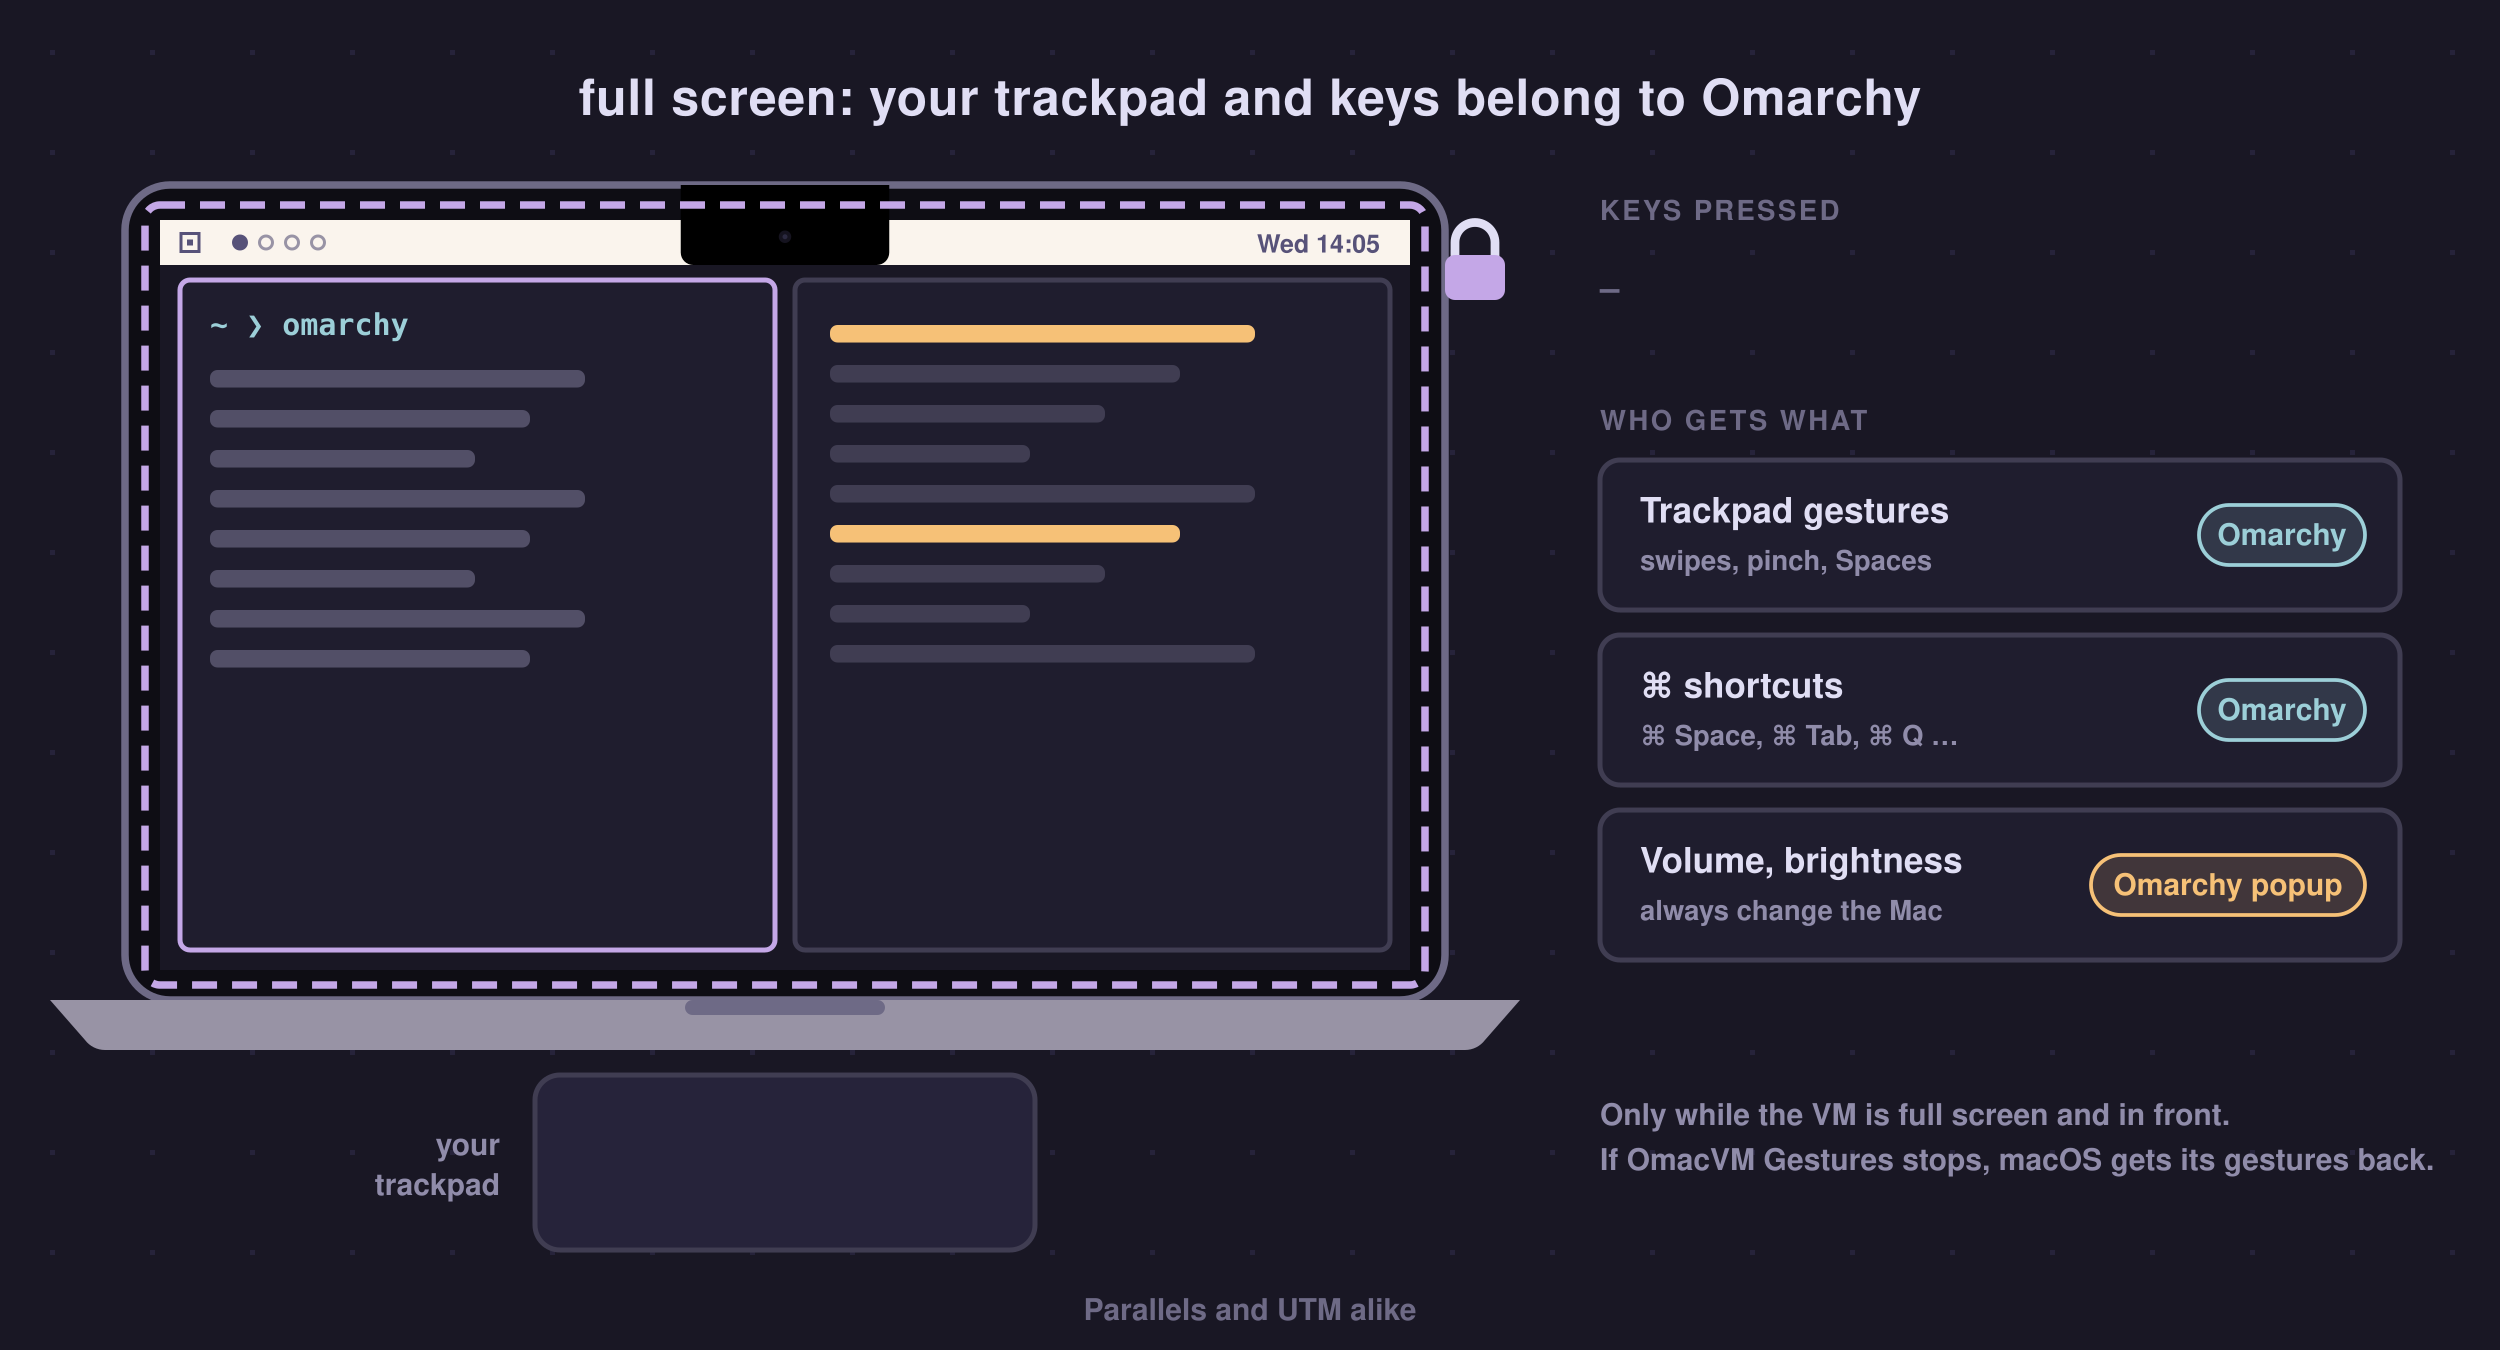
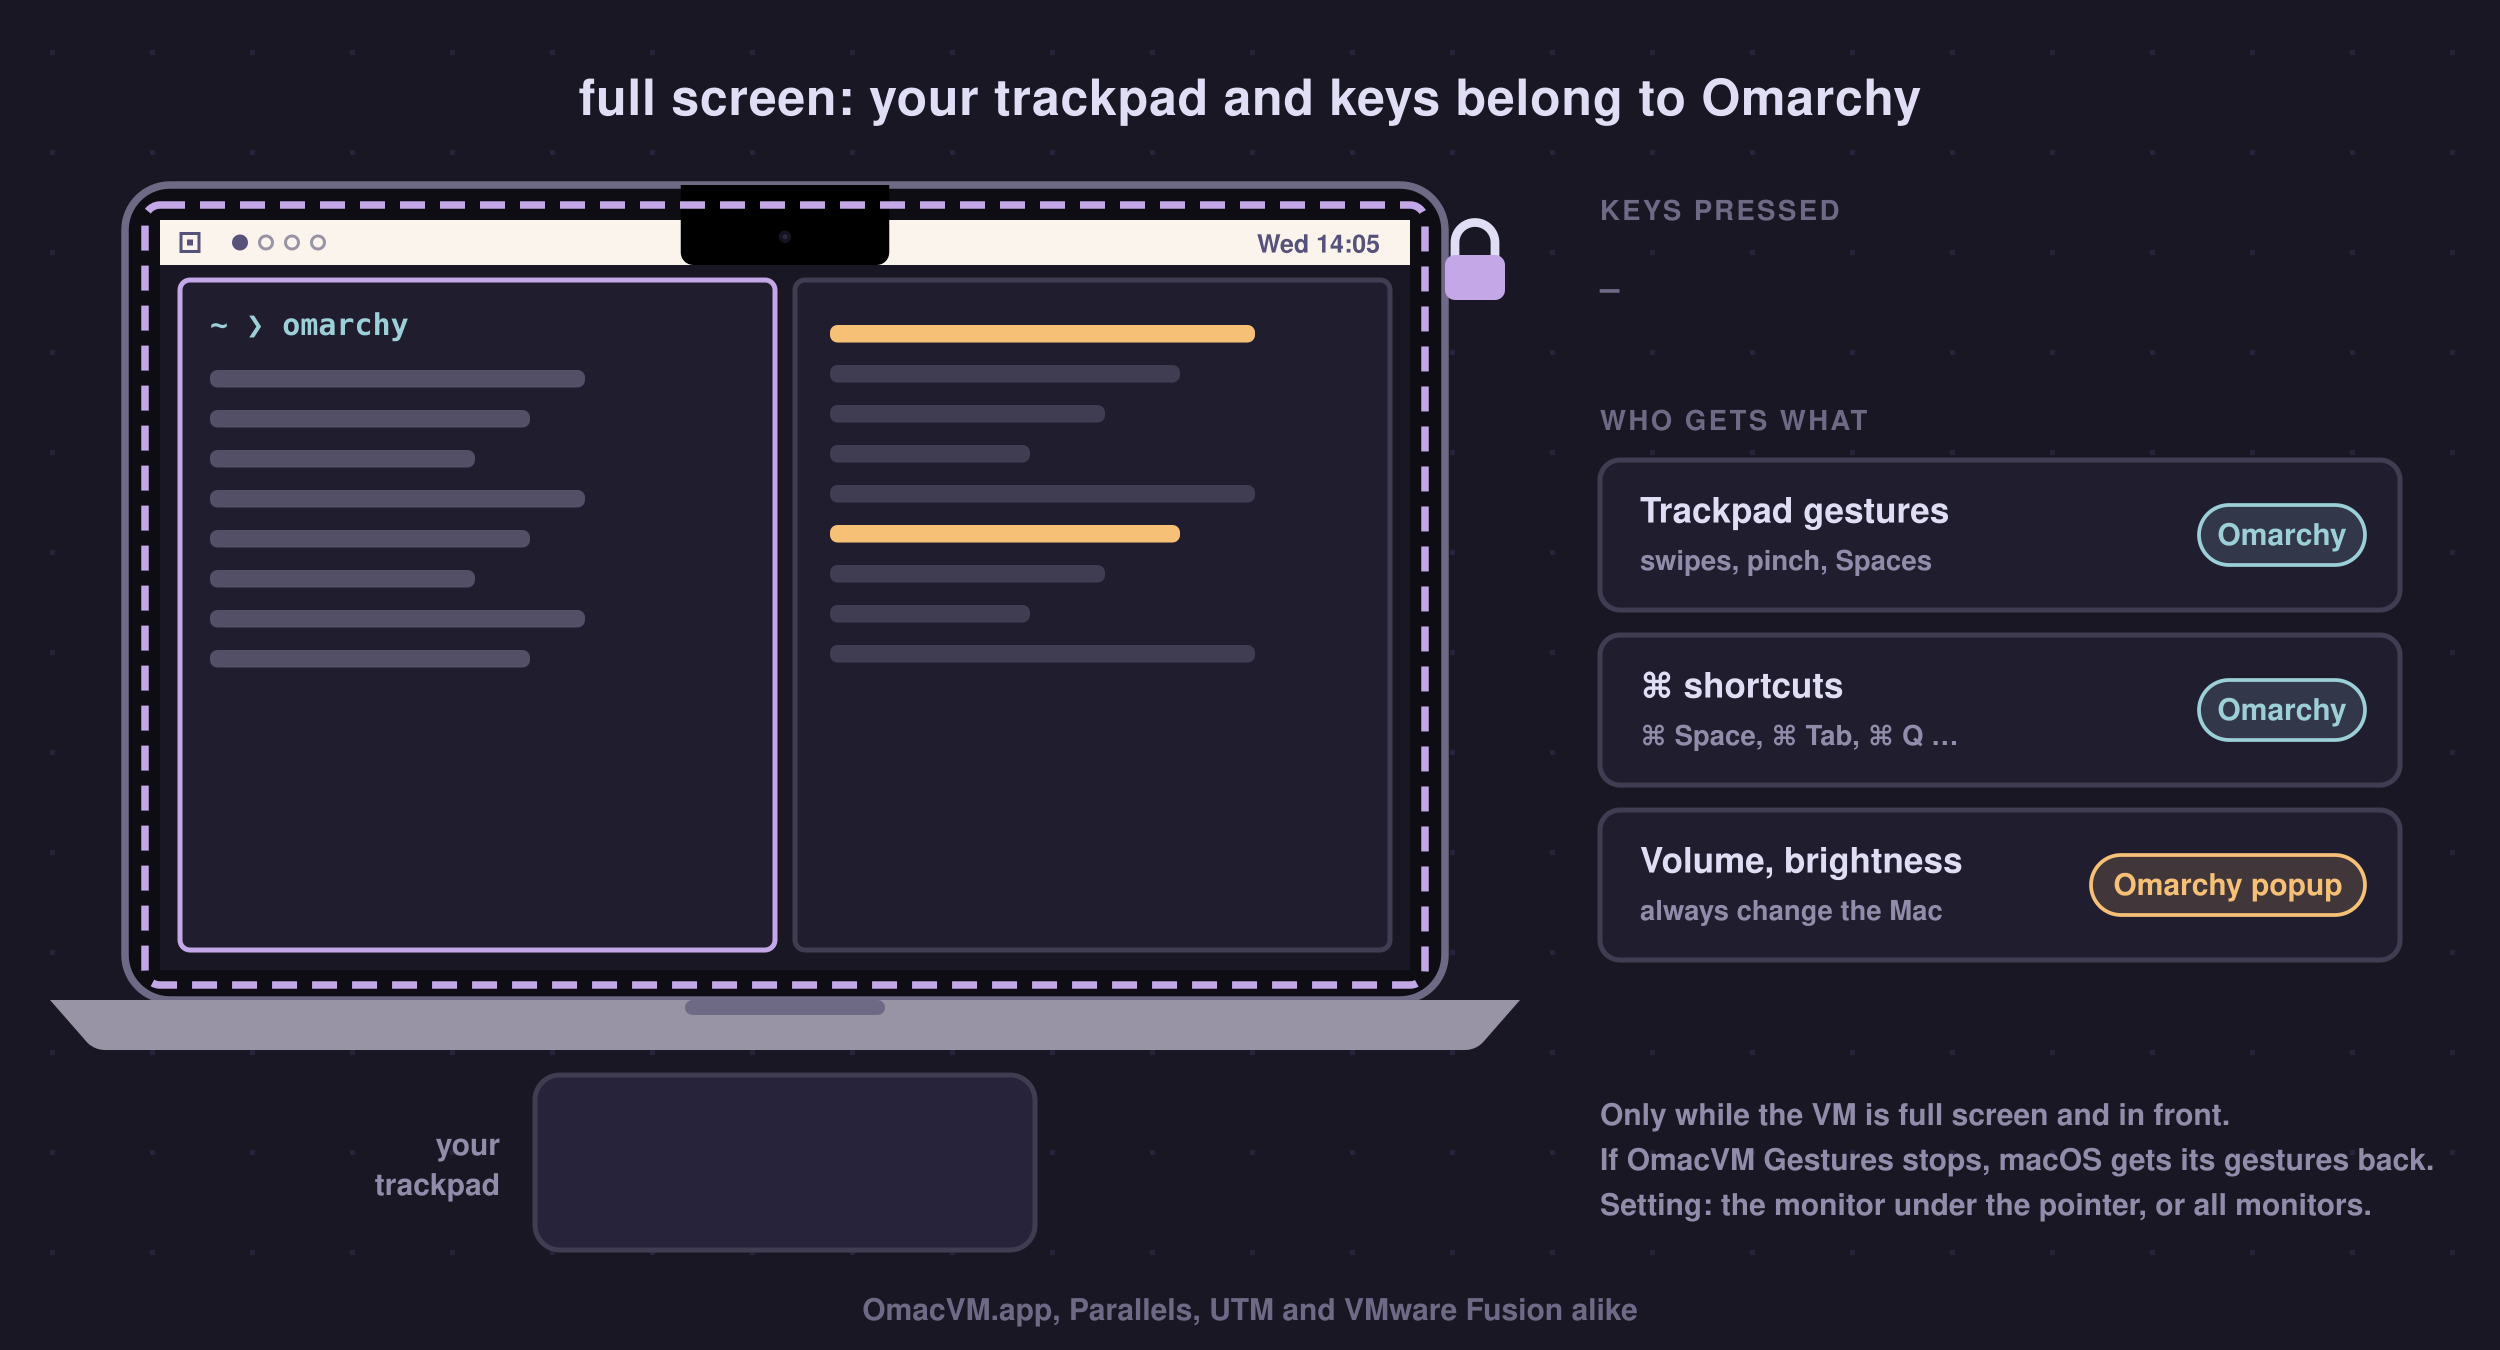
<svg xmlns="http://www.w3.org/2000/svg" viewBox="0 0 1000 540" width="1000" height="540" role="img" aria-labelledby="t d">
  <defs>
    <pattern id="dots" width="40" height="40" patternUnits="userSpaceOnUse">
      <rect x="20" y="20" width="2" height="2" fill="#26233a" />
    </pattern>
  </defs>
  <rect width="1000" height="540" fill="#191724" />
  <rect width="1000" height="540" fill="url(#dots)" />
  <g opacity="1">
    <animate attributeName="opacity" dur="15.0s" repeatCount="indefinite" keyTimes="0;0.28;0.293;1" values="1;1;0;0" />
    <text x="500" y="46" font-family="-apple-system, BlinkMacSystemFont, 'Segoe UI', Helvetica, Arial, sans-serif" font-size="20" font-weight="600" fill="#e0def4" text-anchor="middle" letter-spacing="0.3">full screen: your trackpad and keys belong to Omarchy</text>
  </g>
  <g opacity="0">
    <animate attributeName="opacity" dur="15.0s" repeatCount="indefinite" keyTimes="0;0.267;0.28;0.427;0.44;1" values="0;0;1;1;0;0" />
    <text x="500" y="46" font-family="-apple-system, BlinkMacSystemFont, 'Segoe UI', Helvetica, Arial, sans-serif" font-size="20" font-weight="600" fill="#e0def4" text-anchor="middle" letter-spacing="0.3">⌘ Space opens Omarchy's launcher, not Spotlight</text>
  </g>
  <g opacity="0">
    <animate attributeName="opacity" dur="15.0s" repeatCount="indefinite" keyTimes="0;0.413;0.427;0.62;0.633;1" values="0;0;1;1;0;0" />
-     <text x="500" y="46" font-family="-apple-system, BlinkMacSystemFont, 'Segoe UI', Helvetica, Arial, sans-serif" font-size="20" font-weight="600" fill="#e0def4" text-anchor="middle" letter-spacing="0.3">⌃ ⌥ ⌘ esc hands the trackpad back to macOS</text>
-   </g>
-   <g opacity="0">
-     <animate attributeName="opacity" dur="15.0s" repeatCount="indefinite" keyTimes="0;0.607;0.62;0.82;0.833;1" values="0;0;1;1;0;0" />
-     <text x="500" y="46" font-family="-apple-system, BlinkMacSystemFont, 'Segoe UI', Helvetica, Arial, sans-serif" font-size="20" font-weight="600" fill="#e0def4" text-anchor="middle" letter-spacing="0.3">swipe to the Mac's other Spaces as usual</text>
-   </g>
-   <g opacity="0">
-     <animate attributeName="opacity" dur="15.0s" repeatCount="indefinite" keyTimes="0;0.807;0.82;0.987;1" values="0;0;1;1;0" />
-     <text x="500" y="46" font-family="-apple-system, BlinkMacSystemFont, 'Segoe UI', Helvetica, Arial, sans-serif" font-size="20" font-weight="600" fill="#e0def4" text-anchor="middle" letter-spacing="0.3">back on the full-screen VM: captured again</text>
+     <text x="500" y="46" font-family="-apple-system, BlinkMacSystemFont, 'Segoe UI', Helvetica, Arial, sans-serif" font-size="20" font-weight="600" fill="#e0def4" text-anchor="middle" letter-spacing="0.3">⌃ ⌥ ⌘ esc moves this monitor one Space to macOS</text>
+   </g>
+   <g opacity="0">
+     <animate attributeName="opacity" dur="15.0s" repeatCount="indefinite" keyTimes="0;0.607;0.62;0.767;0.78;1" values="0;0;1;1;0;0" />
+     <text x="500" y="46" font-family="-apple-system, BlinkMacSystemFont, 'Segoe UI', Helvetica, Arial, sans-serif" font-size="20" font-weight="600" fill="#e0def4" text-anchor="middle" letter-spacing="0.3">the VM stays full screen in its own Space</text>
+   </g>
+   <g opacity="0">
+     <animate attributeName="opacity" dur="15.0s" repeatCount="indefinite" keyTimes="0;0.767;0.78;0.987;1" values="0;0;1;1;0" />
+     <text x="500" y="46" font-family="-apple-system, BlinkMacSystemFont, 'Segoe UI', Helvetica, Arial, sans-serif" font-size="20" font-weight="600" fill="#e0def4" text-anchor="middle" letter-spacing="0.3">⌃ ⌥ ⌘ esc again: back into the VM, captured</text>
  </g>
  <rect x="50" y="74" width="528" height="326" rx="18" fill="#0e0d14" stroke="#6e6a86" stroke-width="3" />
  <path d="M20 400h588l-14 16a10 10 0 0 1 -8 4H42a10 10 0 0 1 -8 -4z" fill="#9893a5" />
  <rect x="274.0" y="400" width="80" height="6" rx="3" fill="#6e6a86" />
  <defs>
    <clipPath id="scr">
      <rect x="64" y="88" width="500" height="300" />
    </clipPath>
    <clipPath id="oma">
      <rect x="64" y="88" width="500" height="300" />
    </clipPath>
  </defs>
  <defs>
    <linearGradient id="wall" x1="0" y1="0" x2="1" y2="1">
      <stop offset="0" stop-color="#31748f" />
      <stop offset="1" stop-color="#c4a7e7" />
    </linearGradient>
  </defs>
  <g clip-path="url(#scr)">
    <g>
-       <animateTransform attributeName="transform" type="translate" dur="15.0s" repeatCount="indefinite" keyTimes="0;0.64;0.68;0.827;0.867;1" values="0 0;0 0;-524 0;-524 0;0 0;0 0" calcMode="spline" keySplines="0.42 0 0.58 1;0.42 0 0.58 1;0.42 0 0.58 1;0.42 0 0.58 1;0.42 0 0.58 1" />
+       <animateTransform attributeName="transform" type="translate" dur="15.0s" repeatCount="indefinite" keyTimes="0;0.48;0.52;0.837;0.877;1" values="0 0;0 0;-524 0;-524 0;0 0;0 0" calcMode="spline" keySplines="0.42 0 0.58 1;0.42 0 0.58 1;0.42 0 0.58 1;0.42 0 0.58 1;0.42 0 0.58 1" />
      <rect x="64" y="88" width="500" height="300" fill="#191724" />
      <g clip-path="url(#oma)">
        <g>
          <animateTransform attributeName="transform" type="translate" dur="15.0s" repeatCount="indefinite" keyTimes="0;0.077;0.117;1" values="0 0;0 0;-500 0;-500 0" calcMode="spline" keySplines="0.42 0 0.58 1;0.42 0 0.58 1;0.42 0 0.58 1" />
          <rect x="72" y="112" width="238.0" height="268" rx="4" fill="#1f1d2e" stroke="#c4a7e7" stroke-width="2" />
          <text x="84" y="134" font-family="ui-monospace, 'SF Mono', Menlo, monospace" font-size="12" font-weight="600" fill="#9ccfd8" text-anchor="start">~ ❯ omarchy</text>
          <rect x="84" y="148" width="150" height="7" rx="3" fill="#524f67" />
          <rect x="84" y="164" width="128" height="7" rx="3" fill="#524f67" />
          <rect x="84" y="180" width="106" height="7" rx="3" fill="#524f67" />
          <rect x="84" y="196" width="150" height="7" rx="3" fill="#524f67" />
          <rect x="84" y="212" width="128" height="7" rx="3" fill="#524f67" />
          <rect x="84" y="228" width="106" height="7" rx="3" fill="#524f67" />
          <rect x="84" y="244" width="150" height="7" rx="3" fill="#524f67" />
          <rect x="84" y="260" width="128" height="7" rx="3" fill="#524f67" />
          <rect x="318.0" y="112" width="238.0" height="268" rx="4" fill="#1f1d2e" stroke="#403d52" stroke-width="2" />
          <rect x="332.0" y="130" width="170" height="7" rx="3" fill="#f6c177" />
          <rect x="332.0" y="146" width="140" height="7" rx="3" fill="#403d52" />
          <rect x="332.0" y="162" width="110" height="7" rx="3" fill="#403d52" />
          <rect x="332.0" y="178" width="80" height="7" rx="3" fill="#403d52" />
          <rect x="332.0" y="194" width="170" height="7" rx="3" fill="#403d52" />
          <rect x="332.0" y="210" width="140" height="7" rx="3" fill="#f6c177" />
          <rect x="332.0" y="226" width="110" height="7" rx="3" fill="#403d52" />
          <rect x="332.0" y="242" width="80" height="7" rx="3" fill="#403d52" />
          <rect x="332.0" y="258" width="170" height="7" rx="3" fill="#403d52" />
          <rect x="572" y="112" width="484" height="268" rx="4" fill="#faf4ed" stroke="#c4a7e7" stroke-width="2" />
          <rect x="572" y="112" width="484" height="22" rx="4" fill="#f2e9e1" />
          <rect x="624" y="118" width="380" height="10" rx="5" fill="#dfdad9" />
          <rect x="604" y="156" width="240" height="16" rx="4" fill="#575279" />
          <rect x="604" y="188" width="380" height="7" rx="3" fill="#dfdad9" />
          <rect x="604" y="204" width="330" height="7" rx="3" fill="#dfdad9" />
          <rect x="604" y="220" width="280" height="7" rx="3" fill="#dfdad9" />
          <rect x="604" y="236" width="380" height="7" rx="3" fill="#dfdad9" />
          <rect x="604" y="252" width="330" height="7" rx="3" fill="#dfdad9" />
          <rect x="604" y="268" width="280" height="7" rx="3" fill="#dfdad9" />
          <rect x="604" y="284" width="380" height="7" rx="3" fill="#dfdad9" />
          <rect x="604" y="308" width="180" height="50" rx="4" fill="#9ccfd8" opacity="0.5" />
        </g>
      </g>
      <rect x="64" y="88" width="500" height="18" fill="#faf4ed" />
      <rect x="72.4" y="93.4" width="7.2" height="7.2" fill="none" stroke="#575279" stroke-width="1.2" />
      <rect x="74.8" y="95.8" width="2.4" height="2.4" fill="#575279" />
      <g opacity="1">
        <animate attributeName="opacity" dur="15.0s" repeatCount="indefinite" keyTimes="0;0.107;0.112;1" values="1;1;0;0" />
        <circle cx="96.0" cy="97" r="3.2" fill="#575279" />
        <circle cx="106.4" cy="97" r="2.6" fill="none" stroke="#9893a5" stroke-width="1.2" />
        <circle cx="116.8" cy="97" r="2.6" fill="none" stroke="#9893a5" stroke-width="1.2" />
        <circle cx="127.2" cy="97" r="2.6" fill="none" stroke="#9893a5" stroke-width="1.2" />
      </g>
      <g opacity="0">
        <animate attributeName="opacity" dur="15.0s" repeatCount="indefinite" keyTimes="0;0.101;0.107;0.997;1" values="0;0;1;1;1" />
        <circle cx="96.0" cy="97" r="2.6" fill="none" stroke="#9893a5" stroke-width="1.2" />
        <circle cx="106.4" cy="97" r="3.2" fill="#575279" />
        <circle cx="116.8" cy="97" r="2.6" fill="none" stroke="#9893a5" stroke-width="1.2" />
        <circle cx="127.2" cy="97" r="2.6" fill="none" stroke="#9893a5" stroke-width="1.2" />
      </g>
      <text x="552" y="101" font-family="-apple-system, BlinkMacSystemFont, 'Segoe UI', Helvetica, Arial, sans-serif" font-size="10" font-weight="700" fill="#575279" text-anchor="end">Wed 14:05</text>
      <g opacity="0">
        <animate attributeName="opacity" dur="15.0s" repeatCount="indefinite" keyTimes="0;0.309;0.317;0.417;0.425;1" values="0;0;1;1;0;0" />
        <rect x="194.0" y="158" width="240" height="150" rx="6" fill="#faf4ed" stroke="#907aa9" stroke-width="2" />
        <rect x="208.0" y="172" width="212" height="22" rx="4" fill="#dfdad9" />
        <text x="218.0" y="187" font-family="-apple-system, BlinkMacSystemFont, 'Segoe UI', Helvetica, Arial, sans-serif" font-size="11" font-weight="600" fill="#9893a5" text-anchor="start">Search apps…</text>
        <rect x="208.0" y="208" width="180" height="9" rx="4" fill="#907aa9" />
        <rect x="208.0" y="230" width="150" height="9" rx="4" fill="#dfdad9" />
        <rect x="208.0" y="252" width="120" height="9" rx="4" fill="#dfdad9" />
        <rect x="208.0" y="274" width="180" height="9" rx="4" fill="#dfdad9" />
      </g>
-       <g opacity="0">
-         <animate attributeName="opacity" dur="15.0s" repeatCount="indefinite" keyTimes="0;0.46;0.47;0.627;0.637;1" values="0;0;1;1;0;0" />
-         <rect x="328" y="116" width="224" height="50" rx="6" fill="#faf4ed" stroke="#f6c177" stroke-width="2" />
-         <text x="340" y="136" font-family="-apple-system, BlinkMacSystemFont, 'Segoe UI', Helvetica, Arial, sans-serif" font-size="12" font-weight="700" fill="#575279" text-anchor="start">Trackpad back to macOS</text>
-         <text x="340" y="154" font-family="-apple-system, BlinkMacSystemFont, 'Segoe UI', Helvetica, Arial, sans-serif" font-size="11" font-weight="600" fill="#9893a5" text-anchor="start">⌃⌥⌘ esc captures it again</text>
-       </g>
      <rect x="588" y="88" width="500" height="300" fill="url(#wall)" />
      <rect x="588" y="88" width="500" height="16" fill="#fffaf3" opacity="0.92" />
      <text x="602" y="100" font-family="-apple-system, BlinkMacSystemFont, 'Segoe UI', Helvetica, Arial, sans-serif" font-size="10" font-weight="700" fill="#575279" text-anchor="start">Finder   File   Edit   View</text>
      <rect x="658" y="148" width="250" height="160" rx="8" fill="#faf4ed" />
      <rect x="658" y="148" width="250" height="22" rx="8" fill="#f2e9e1" />
      <circle cx="672" cy="159" r="4" fill="#eb6f92" />
      <circle cx="686" cy="159" r="4" fill="#f6c177" />
      <circle cx="700" cy="159" r="4" fill="#9ccfd8" />
      <rect x="678" y="186" width="38" height="30" rx="4" fill="#c4a7e7" opacity="0.7" />
      <rect x="734" y="186" width="38" height="30" rx="4" fill="#9ccfd8" opacity="0.7" />
      <rect x="790" y="186" width="38" height="30" rx="4" fill="#9ccfd8" opacity="0.7" />
      <rect x="846" y="186" width="38" height="30" rx="4" fill="#c4a7e7" opacity="0.7" />
      <rect x="678" y="242" width="38" height="30" rx="4" fill="#9ccfd8" opacity="0.7" />
      <rect x="734" y="242" width="38" height="30" rx="4" fill="#9ccfd8" opacity="0.7" />
      <rect x="790" y="242" width="38" height="30" rx="4" fill="#c4a7e7" opacity="0.7" />
      <rect x="846" y="242" width="38" height="30" rx="4" fill="#9ccfd8" opacity="0.7" />
      <rect x="728.0" y="348" width="220" height="32" rx="10" fill="#fffaf3" opacity="0.6" />
      <rect x="740.0" y="353" width="22" height="22" rx="6" fill="#9ccfd8" />
      <rect x="780.0" y="353" width="22" height="22" rx="6" fill="#f6c177" />
      <rect x="820.0" y="353" width="22" height="22" rx="6" fill="#eb6f92" />
      <rect x="860.0" y="353" width="22" height="22" rx="6" fill="#c4a7e7" />
      <rect x="900.0" y="353" width="22" height="22" rx="6" fill="#31748f" />
    </g>
  </g>
  <path d="M272.3 74H355.7V101.0a5.0 5.0 0 0 1 -5.0 5.0H277.3a5.0 5.0 0 0 1 -5.0 -5.0z" fill="#000" />
  <circle cx="314.0" cy="94.7" r="2.5" fill="#15131f" />
  <circle cx="314.0" cy="94.7" r="1.0" fill="#2b2940" />
  <rect x="58" y="82" width="512" height="312" rx="6" fill="none" stroke="#c4a7e7" stroke-width="3" stroke-dasharray="10 6" opacity="1">
-     <animate attributeName="opacity" dur="15.0s" repeatCount="indefinite" keyTimes="0;0.46;0.477;0.843;0.86;1" values="1;1;0;0;1;1" />
+     <animate attributeName="opacity" dur="15.0s" repeatCount="indefinite" keyTimes="0;0.46;0.477;0.863;0.88;1" values="1;1;0;0;1;1" />
  </rect>
  <g>
    <path d="M582 104v-7a8 8 0 0 1 16 0v7" fill="none" stroke="#e0def4" stroke-width="3.5">
-       <animateTransform attributeName="transform" type="translate" dur="15.0s" repeatCount="indefinite" keyTimes="0;0.457;0.47;0.857;0.87;1" values="0 0;0 0;0 -9;0 -9;0 0;0 0" calcMode="spline" keySplines="0.42 0 0.58 1;0.42 0 0.58 1;0.42 0 0.58 1;0.42 0 0.58 1;0.42 0 0.58 1" />
+       <animateTransform attributeName="transform" type="translate" dur="15.0s" repeatCount="indefinite" keyTimes="0;0.457;0.47;0.867;0.88;1" values="0 0;0 0;0 -9;0 -9;0 0;0 0" calcMode="spline" keySplines="0.42 0 0.58 1;0.42 0 0.58 1;0.42 0 0.58 1;0.42 0 0.58 1;0.42 0 0.58 1" />
    </path>
    <rect x="578" y="102" width="24" height="18" rx="4" fill="#c4a7e7">
-       <animate attributeName="fill" dur="15.0s" repeatCount="indefinite" keyTimes="0;0.46;0.463;0.86;0.863;1" values="#c4a7e7;#c4a7e7;#f6c177;#f6c177;#c4a7e7;#c4a7e7" />
+       <animate attributeName="fill" dur="15.0s" repeatCount="indefinite" keyTimes="0;0.46;0.463;0.87;0.873;1" values="#c4a7e7;#c4a7e7;#f6c177;#f6c177;#c4a7e7;#c4a7e7" />
    </rect>
  </g>
  <rect x="214.0" y="430" width="200" height="70" rx="10" fill="#26233a" stroke="#403d52" stroke-width="2" />
  <text x="200.0" y="462" font-family="-apple-system, BlinkMacSystemFont, 'Segoe UI', Helvetica, Arial, sans-serif" font-size="12" font-weight="600" fill="#908caa" text-anchor="end">your</text>
  <text x="200.0" y="478" font-family="-apple-system, BlinkMacSystemFont, 'Segoe UI', Helvetica, Arial, sans-serif" font-size="12" font-weight="600" fill="#908caa" text-anchor="end">trackpad</text>
  <g opacity="0">
    <animate attributeName="opacity" dur="15.0s" repeatCount="indefinite" keyTimes="0;0.059;0.067;0.127;0.135;1" values="0;0;1;1;0;0" />
    <g>
      <animateTransform attributeName="transform" type="translate" dur="15.0s" repeatCount="indefinite" keyTimes="0;0.073;0.12;1" values="0 0;0 0;-70 0;-70 0" calcMode="spline" keySplines="0.42 0 0.58 1;0.42 0 0.58 1;0.42 0 0.58 1" />
      <circle cx="319.0" cy="470" r="12" fill="#e0def4" opacity="0.18" />
      <circle cx="319.0" cy="470" r="7.5" fill="#e0def4" />
      <circle cx="349.0" cy="462" r="12" fill="#e0def4" opacity="0.18" />
      <circle cx="349.0" cy="462" r="7.5" fill="#e0def4" />
      <circle cx="379.0" cy="470" r="12" fill="#e0def4" opacity="0.18" />
      <circle cx="379.0" cy="470" r="7.5" fill="#e0def4" />
-     </g>
-   </g>
-   <g opacity="0">
-     <animate attributeName="opacity" dur="15.0s" repeatCount="indefinite" keyTimes="0;0.622;0.63;0.69;0.698;1" values="0;0;1;1;0;0" />
-     <g>
-       <animateTransform attributeName="transform" type="translate" dur="15.0s" repeatCount="indefinite" keyTimes="0;0.637;0.683;1" values="0 0;0 0;-70 0;-70 0" calcMode="spline" keySplines="0.42 0 0.58 1;0.42 0 0.58 1;0.42 0 0.58 1" />
-       <circle cx="304.0" cy="470" r="12" fill="#ebbcba" opacity="0.18" />
-       <circle cx="304.0" cy="470" r="7.5" fill="#ebbcba" />
-       <circle cx="334.0" cy="462" r="12" fill="#ebbcba" opacity="0.18" />
-       <circle cx="334.0" cy="462" r="7.5" fill="#ebbcba" />
-       <circle cx="364.0" cy="462" r="12" fill="#ebbcba" opacity="0.18" />
-       <circle cx="364.0" cy="462" r="7.5" fill="#ebbcba" />
-       <circle cx="394.0" cy="470" r="12" fill="#ebbcba" opacity="0.18" />
-       <circle cx="394.0" cy="470" r="7.5" fill="#ebbcba" />
-     </g>
-   </g>
-   <g opacity="0">
-     <animate attributeName="opacity" dur="15.0s" repeatCount="indefinite" keyTimes="0;0.809;0.817;0.877;0.885;1" values="0;0;1;1;0;0" />
-     <g>
-       <animateTransform attributeName="transform" type="translate" dur="15.0s" repeatCount="indefinite" keyTimes="0;0.823;0.87;1" values="0 0;0 0;70 0;70 0" calcMode="spline" keySplines="0.42 0 0.58 1;0.42 0 0.58 1;0.42 0 0.58 1" />
-       <circle cx="234.0" cy="470" r="12" fill="#ebbcba" opacity="0.18" />
-       <circle cx="234.0" cy="470" r="7.5" fill="#ebbcba" />
-       <circle cx="264.0" cy="462" r="12" fill="#ebbcba" opacity="0.18" />
-       <circle cx="264.0" cy="462" r="7.5" fill="#ebbcba" />
-       <circle cx="294.0" cy="462" r="12" fill="#ebbcba" opacity="0.18" />
-       <circle cx="294.0" cy="462" r="7.5" fill="#ebbcba" />
-       <circle cx="324.0" cy="470" r="12" fill="#ebbcba" opacity="0.18" />
-       <circle cx="324.0" cy="470" r="7.5" fill="#ebbcba" />
    </g>
  </g>
  <text x="640" y="88" font-family="-apple-system, BlinkMacSystemFont, 'Segoe UI', Helvetica, Arial, sans-serif" font-size="11" font-weight="700" fill="#6e6a86" text-anchor="start" letter-spacing="1">KEYS PRESSED</text>
  <g opacity="0">
    <animate attributeName="opacity" dur="15.0s" repeatCount="indefinite" keyTimes="0;0.292;0.3;0.42;0.428;1" values="0;0;1;1;0;0" />
    <g>
      <animateTransform attributeName="transform" type="translate" dur="15.0s" repeatCount="indefinite" keyTimes="0;0.307;0.313;0.333;0.34;1" values="0 0;0 0;0 2;0 2;0 0;0 0" />
      <rect x="640" y="100" width="30" height="30" rx="6" fill="#26233a" stroke="#524f67" stroke-width="1.5" />
      <text x="655.0" y="120" font-family="-apple-system, BlinkMacSystemFont, 'Segoe UI', Helvetica, Arial, sans-serif" font-size="13" font-weight="700" fill="#e0def4" text-anchor="middle">⌘</text>
      <rect x="676" y="100" width="64" height="30" rx="6" fill="#26233a" stroke="#524f67" stroke-width="1.5" />
      <text x="708.0" y="120" font-family="-apple-system, BlinkMacSystemFont, 'Segoe UI', Helvetica, Arial, sans-serif" font-size="13" font-weight="700" fill="#e0def4" text-anchor="middle">space</text>
    </g>
  </g>
  <g opacity="0">
    <animate attributeName="opacity" dur="15.0s" repeatCount="indefinite" keyTimes="0;0.422;0.43;0.613;0.621;1" values="0;0;1;1;0;0" />
    <rect x="635" y="95" width="162" height="40" rx="9" fill="none" stroke="#f6c177" stroke-width="2" />
    <g>
      <animateTransform attributeName="transform" type="translate" dur="15.0s" repeatCount="indefinite" keyTimes="0;0.44;0.447;0.463;0.47;1" values="0 0;0 0;0 2;0 2;0 0;0 0" />
      <rect x="640" y="100" width="30" height="30" rx="6" fill="#26233a" stroke="#524f67" stroke-width="1.5" />
      <text x="655.0" y="120" font-family="-apple-system, BlinkMacSystemFont, 'Segoe UI', Helvetica, Arial, sans-serif" font-size="13" font-weight="700" fill="#e0def4" text-anchor="middle">⌃</text>
      <rect x="676" y="100" width="30" height="30" rx="6" fill="#26233a" stroke="#524f67" stroke-width="1.5" />
      <text x="691.0" y="120" font-family="-apple-system, BlinkMacSystemFont, 'Segoe UI', Helvetica, Arial, sans-serif" font-size="13" font-weight="700" fill="#e0def4" text-anchor="middle">⌥</text>
      <rect x="712" y="100" width="30" height="30" rx="6" fill="#26233a" stroke="#524f67" stroke-width="1.5" />
      <text x="727.0" y="120" font-family="-apple-system, BlinkMacSystemFont, 'Segoe UI', Helvetica, Arial, sans-serif" font-size="13" font-weight="700" fill="#e0def4" text-anchor="middle">⌘</text>
      <rect x="748" y="100" width="44" height="30" rx="6" fill="#26233a" stroke="#524f67" stroke-width="1.5" />
      <text x="770.0" y="120" font-family="-apple-system, BlinkMacSystemFont, 'Segoe UI', Helvetica, Arial, sans-serif" font-size="13" font-weight="700" fill="#e0def4" text-anchor="middle">esc</text>
    </g>
  </g>
-   <g opacity="1">
-     <animate attributeName="opacity" dur="15.0s" repeatCount="indefinite" keyTimes="0;0.293;0.301;0.612;0.62;0.993;1" values="1;1;0;0;1;1;1" />
+   <g opacity="0">
+     <animate attributeName="opacity" dur="15.0s" repeatCount="indefinite" keyTimes="0;0.792;0.8;0.9;0.908;1" values="0;0;1;1;0;0" />
+     <rect x="635" y="95" width="162" height="40" rx="9" fill="none" stroke="#f6c177" stroke-width="2" />
+     <g>
+       <animateTransform attributeName="transform" type="translate" dur="15.0s" repeatCount="indefinite" keyTimes="0;0.81;0.817;0.833;0.84;1" values="0 0;0 0;0 2;0 2;0 0;0 0" />
+       <rect x="640" y="100" width="30" height="30" rx="6" fill="#26233a" stroke="#524f67" stroke-width="1.5" />
+       <text x="655.0" y="120" font-family="-apple-system, BlinkMacSystemFont, 'Segoe UI', Helvetica, Arial, sans-serif" font-size="13" font-weight="700" fill="#e0def4" text-anchor="middle">⌃</text>
+       <rect x="676" y="100" width="30" height="30" rx="6" fill="#26233a" stroke="#524f67" stroke-width="1.5" />
+       <text x="691.0" y="120" font-family="-apple-system, BlinkMacSystemFont, 'Segoe UI', Helvetica, Arial, sans-serif" font-size="13" font-weight="700" fill="#e0def4" text-anchor="middle">⌥</text>
+       <rect x="712" y="100" width="30" height="30" rx="6" fill="#26233a" stroke="#524f67" stroke-width="1.5" />
+       <text x="727.0" y="120" font-family="-apple-system, BlinkMacSystemFont, 'Segoe UI', Helvetica, Arial, sans-serif" font-size="13" font-weight="700" fill="#e0def4" text-anchor="middle">⌘</text>
+       <rect x="748" y="100" width="44" height="30" rx="6" fill="#26233a" stroke="#524f67" stroke-width="1.5" />
+       <text x="770.0" y="120" font-family="-apple-system, BlinkMacSystemFont, 'Segoe UI', Helvetica, Arial, sans-serif" font-size="13" font-weight="700" fill="#e0def4" text-anchor="middle">esc</text>
+     </g>
+   </g>
+   <g opacity="1">
+     <animate attributeName="opacity" dur="15.0s" repeatCount="indefinite" keyTimes="0;0.293;0.301;0.612;0.62;0.792;0.8;0.9;0.908;1" values="1;1;0;0;1;1;0;0;1;1" />
    <text x="640" y="120" font-family="-apple-system, BlinkMacSystemFont, 'Segoe UI', Helvetica, Arial, sans-serif" font-size="14" font-weight="600" fill="#6e6a86" text-anchor="start">–</text>
  </g>
  <text x="640" y="172" font-family="-apple-system, BlinkMacSystemFont, 'Segoe UI', Helvetica, Arial, sans-serif" font-size="11" font-weight="700" fill="#6e6a86" text-anchor="start" letter-spacing="1">WHO GETS WHAT</text>
  <rect x="640" y="184" width="320" height="60" rx="8" fill="#1f1d2e" stroke="#403d52" stroke-width="2" />
  <text x="656" y="209" font-family="-apple-system, BlinkMacSystemFont, 'Segoe UI', Helvetica, Arial, sans-serif" font-size="14" font-weight="700" fill="#e0def4" text-anchor="start">Trackpad gestures</text>
  <text x="656" y="228" font-family="-apple-system, BlinkMacSystemFont, 'Segoe UI', Helvetica, Arial, sans-serif" font-size="11" font-weight="600" fill="#908caa" text-anchor="start">swipes, pinch, Spaces</text>
  <g opacity="1">
-     <animate attributeName="opacity" dur="15.0s" repeatCount="indefinite" keyTimes="0;0.46;0.47;0.85;0.86;1" values="1;1;0;0;1;1" />
+     <animate attributeName="opacity" dur="15.0s" repeatCount="indefinite" keyTimes="0;0.46;0.47;0.86;0.87;1" values="1;1;0;0;1;1" />
    <rect x="879.6" y="202" width="66.4" height="24" rx="12" fill="#9ccfd8" opacity="0.16" />
    <rect x="879.6" y="202" width="66.4" height="24" rx="12" fill="none" stroke="#9ccfd8" stroke-width="1.5" />
    <text x="912.8" y="218" font-family="-apple-system, BlinkMacSystemFont, 'Segoe UI', Helvetica, Arial, sans-serif" font-size="12" font-weight="700" fill="#9ccfd8" text-anchor="middle">Omarchy</text>
  </g>
  <g opacity="0">
-     <animate attributeName="opacity" dur="15.0s" repeatCount="indefinite" keyTimes="0;0.45;0.46;0.667;0.677;0.677;0.677;0.84;0.85;0.85;0.85;0.86;0.87;1" values="0;0;1;1;0;0;1;1;0;0;1;1;0;0" />
+     <animate attributeName="opacity" dur="15.0s" repeatCount="indefinite" keyTimes="0;0.46;0.47;0.86;0.87;1" values="0;0;1;1;0;0" />
    <rect x="894.0" y="202" width="52.0" height="24" rx="12" fill="#ebbcba" opacity="0.16" />
    <rect x="894.0" y="202" width="52.0" height="24" rx="12" fill="none" stroke="#ebbcba" stroke-width="1.5" />
    <text x="920.0" y="218" font-family="-apple-system, BlinkMacSystemFont, 'Segoe UI', Helvetica, Arial, sans-serif" font-size="12" font-weight="700" fill="#ebbcba" text-anchor="middle">macOS</text>
  </g>
  <rect x="640" y="254" width="320" height="60" rx="8" fill="#1f1d2e" stroke="#403d52" stroke-width="2" />
  <text x="656" y="279" font-family="-apple-system, BlinkMacSystemFont, 'Segoe UI', Helvetica, Arial, sans-serif" font-size="14" font-weight="700" fill="#e0def4" text-anchor="start">⌘ shortcuts</text>
  <text x="656" y="298" font-family="-apple-system, BlinkMacSystemFont, 'Segoe UI', Helvetica, Arial, sans-serif" font-size="11" font-weight="600" fill="#908caa" text-anchor="start">⌘ Space, ⌘ Tab, ⌘ Q …</text>
  <g opacity="1">
-     <animate attributeName="opacity" dur="15.0s" repeatCount="indefinite" keyTimes="0;0.667;0.677;0.83;0.84;1" values="1;1;0;0;1;1" />
+     <animate attributeName="opacity" dur="15.0s" repeatCount="indefinite" keyTimes="0;0.495;0.505;0.86;0.87;1" values="1;1;0;0;1;1" />
    <rect x="879.6" y="272" width="66.4" height="24" rx="12" fill="#9ccfd8" opacity="0.16" />
    <rect x="879.6" y="272" width="66.4" height="24" rx="12" fill="none" stroke="#9ccfd8" stroke-width="1.5" />
    <text x="912.8" y="288" font-family="-apple-system, BlinkMacSystemFont, 'Segoe UI', Helvetica, Arial, sans-serif" font-size="12" font-weight="700" fill="#9ccfd8" text-anchor="middle">Omarchy</text>
  </g>
  <g opacity="0">
-     <animate attributeName="opacity" dur="15.0s" repeatCount="indefinite" keyTimes="0;0.657;0.667;0.84;0.85;1" values="0;0;1;1;0;0" />
+     <animate attributeName="opacity" dur="15.0s" repeatCount="indefinite" keyTimes="0;0.495;0.505;0.86;0.87;1" values="0;0;1;1;0;0" />
    <rect x="894.0" y="272" width="52.0" height="24" rx="12" fill="#ebbcba" opacity="0.16" />
    <rect x="894.0" y="272" width="52.0" height="24" rx="12" fill="none" stroke="#ebbcba" stroke-width="1.5" />
    <text x="920.0" y="288" font-family="-apple-system, BlinkMacSystemFont, 'Segoe UI', Helvetica, Arial, sans-serif" font-size="12" font-weight="700" fill="#ebbcba" text-anchor="middle">macOS</text>
  </g>
  <rect x="640" y="324" width="320" height="60" rx="8" fill="#1f1d2e" stroke="#403d52" stroke-width="2" />
  <text x="656" y="349" font-family="-apple-system, BlinkMacSystemFont, 'Segoe UI', Helvetica, Arial, sans-serif" font-size="14" font-weight="700" fill="#e0def4" text-anchor="start">Volume, brightness</text>
  <text x="656" y="368" font-family="-apple-system, BlinkMacSystemFont, 'Segoe UI', Helvetica, Arial, sans-serif" font-size="11" font-weight="600" fill="#908caa" text-anchor="start">always change the Mac</text>
  <g opacity="1">
-     <animate attributeName="opacity" dur="15.0s" repeatCount="indefinite" keyTimes="0;0.667;0.677;0.83;0.84;1" values="1;1;0;0;1;1" />
+     <animate attributeName="opacity" dur="15.0s" repeatCount="indefinite" keyTimes="0;0.495;0.505;0.86;0.87;1" values="1;1;0;0;1;1" />
    <rect x="836.4" y="342" width="109.6" height="24" rx="12" fill="#f6c177" opacity="0.16" />
    <rect x="836.4" y="342" width="109.6" height="24" rx="12" fill="none" stroke="#f6c177" stroke-width="1.5" />
    <text x="891.2" y="358" font-family="-apple-system, BlinkMacSystemFont, 'Segoe UI', Helvetica, Arial, sans-serif" font-size="12" font-weight="700" fill="#f6c177" text-anchor="middle">Omarchy popup</text>
  </g>
  <g opacity="0">
-     <animate attributeName="opacity" dur="15.0s" repeatCount="indefinite" keyTimes="0;0.657;0.667;0.84;0.85;1" values="0;0;1;1;0;0" />
+     <animate attributeName="opacity" dur="15.0s" repeatCount="indefinite" keyTimes="0;0.495;0.505;0.86;0.87;1" values="0;0;1;1;0;0" />
    <rect x="850.8" y="342" width="95.2" height="24" rx="12" fill="#ebbcba" opacity="0.16" />
    <rect x="850.8" y="342" width="95.2" height="24" rx="12" fill="none" stroke="#ebbcba" stroke-width="1.5" />
    <text x="898.4" y="358" font-family="-apple-system, BlinkMacSystemFont, 'Segoe UI', Helvetica, Arial, sans-serif" font-size="12" font-weight="700" fill="#ebbcba" text-anchor="middle">macOS popup</text>
  </g>
  <g opacity="0">
    <animate attributeName="opacity" dur="15.0s" repeatCount="indefinite" keyTimes="0;0.057;0.067;0.153;0.163;1" values="0;0;1;1;0;0" />
    <text x="656" y="414" font-family="-apple-system, BlinkMacSystemFont, 'Segoe UI', Helvetica, Arial, sans-serif" font-size="12" font-weight="700" fill="#eb6f92" text-anchor="start">macOS's own Spaces swipe: blocked</text>
  </g>
  <g opacity="0">
-     <animate attributeName="opacity" dur="15.0s" repeatCount="indefinite" keyTimes="0;0.623;0.633;0.7;0.71;1" values="0;0;1;1;0;0" />
+     <animate attributeName="opacity" dur="15.0s" repeatCount="indefinite" keyTimes="0;0.52;0.53;0.77;0.78;1" values="0;0;1;1;0;0" />
    <text x="656" y="414" font-family="-apple-system, BlinkMacSystemFont, 'Segoe UI', Helvetica, Arial, sans-serif" font-size="12" font-weight="700" fill="#ebbcba" text-anchor="start">macOS's Spaces swipe works again</text>
  </g>
  <text x="640" y="450" font-family="-apple-system, BlinkMacSystemFont, 'Segoe UI', Helvetica, Arial, sans-serif" font-size="12" font-weight="600" fill="#908caa" text-anchor="start">Only while the VM is full screen and in front.</text>
  <text x="640" y="468" font-family="-apple-system, BlinkMacSystemFont, 'Segoe UI', Helvetica, Arial, sans-serif" font-size="12" font-weight="600" fill="#908caa" text-anchor="start">If OmacVM Gestures stops, macOS gets its gestures back.</text>
-   <text x="500" y="528" font-family="-apple-system, BlinkMacSystemFont, 'Segoe UI', Helvetica, Arial, sans-serif" font-size="12" font-weight="600" fill="#6e6a86" text-anchor="middle">Parallels and UTM alike</text>
+   <text x="640" y="486" font-family="-apple-system, BlinkMacSystemFont, 'Segoe UI', Helvetica, Arial, sans-serif" font-size="12" font-weight="600" fill="#908caa" text-anchor="start">Setting: the monitor under the pointer, or all monitors.</text>
+   <text x="500" y="528" font-family="-apple-system, BlinkMacSystemFont, 'Segoe UI', Helvetica, Arial, sans-serif" font-size="12" font-weight="600" fill="#6e6a86" text-anchor="middle">OmacVM.app, Parallels, UTM and VMware Fusion alike</text>
</svg>
